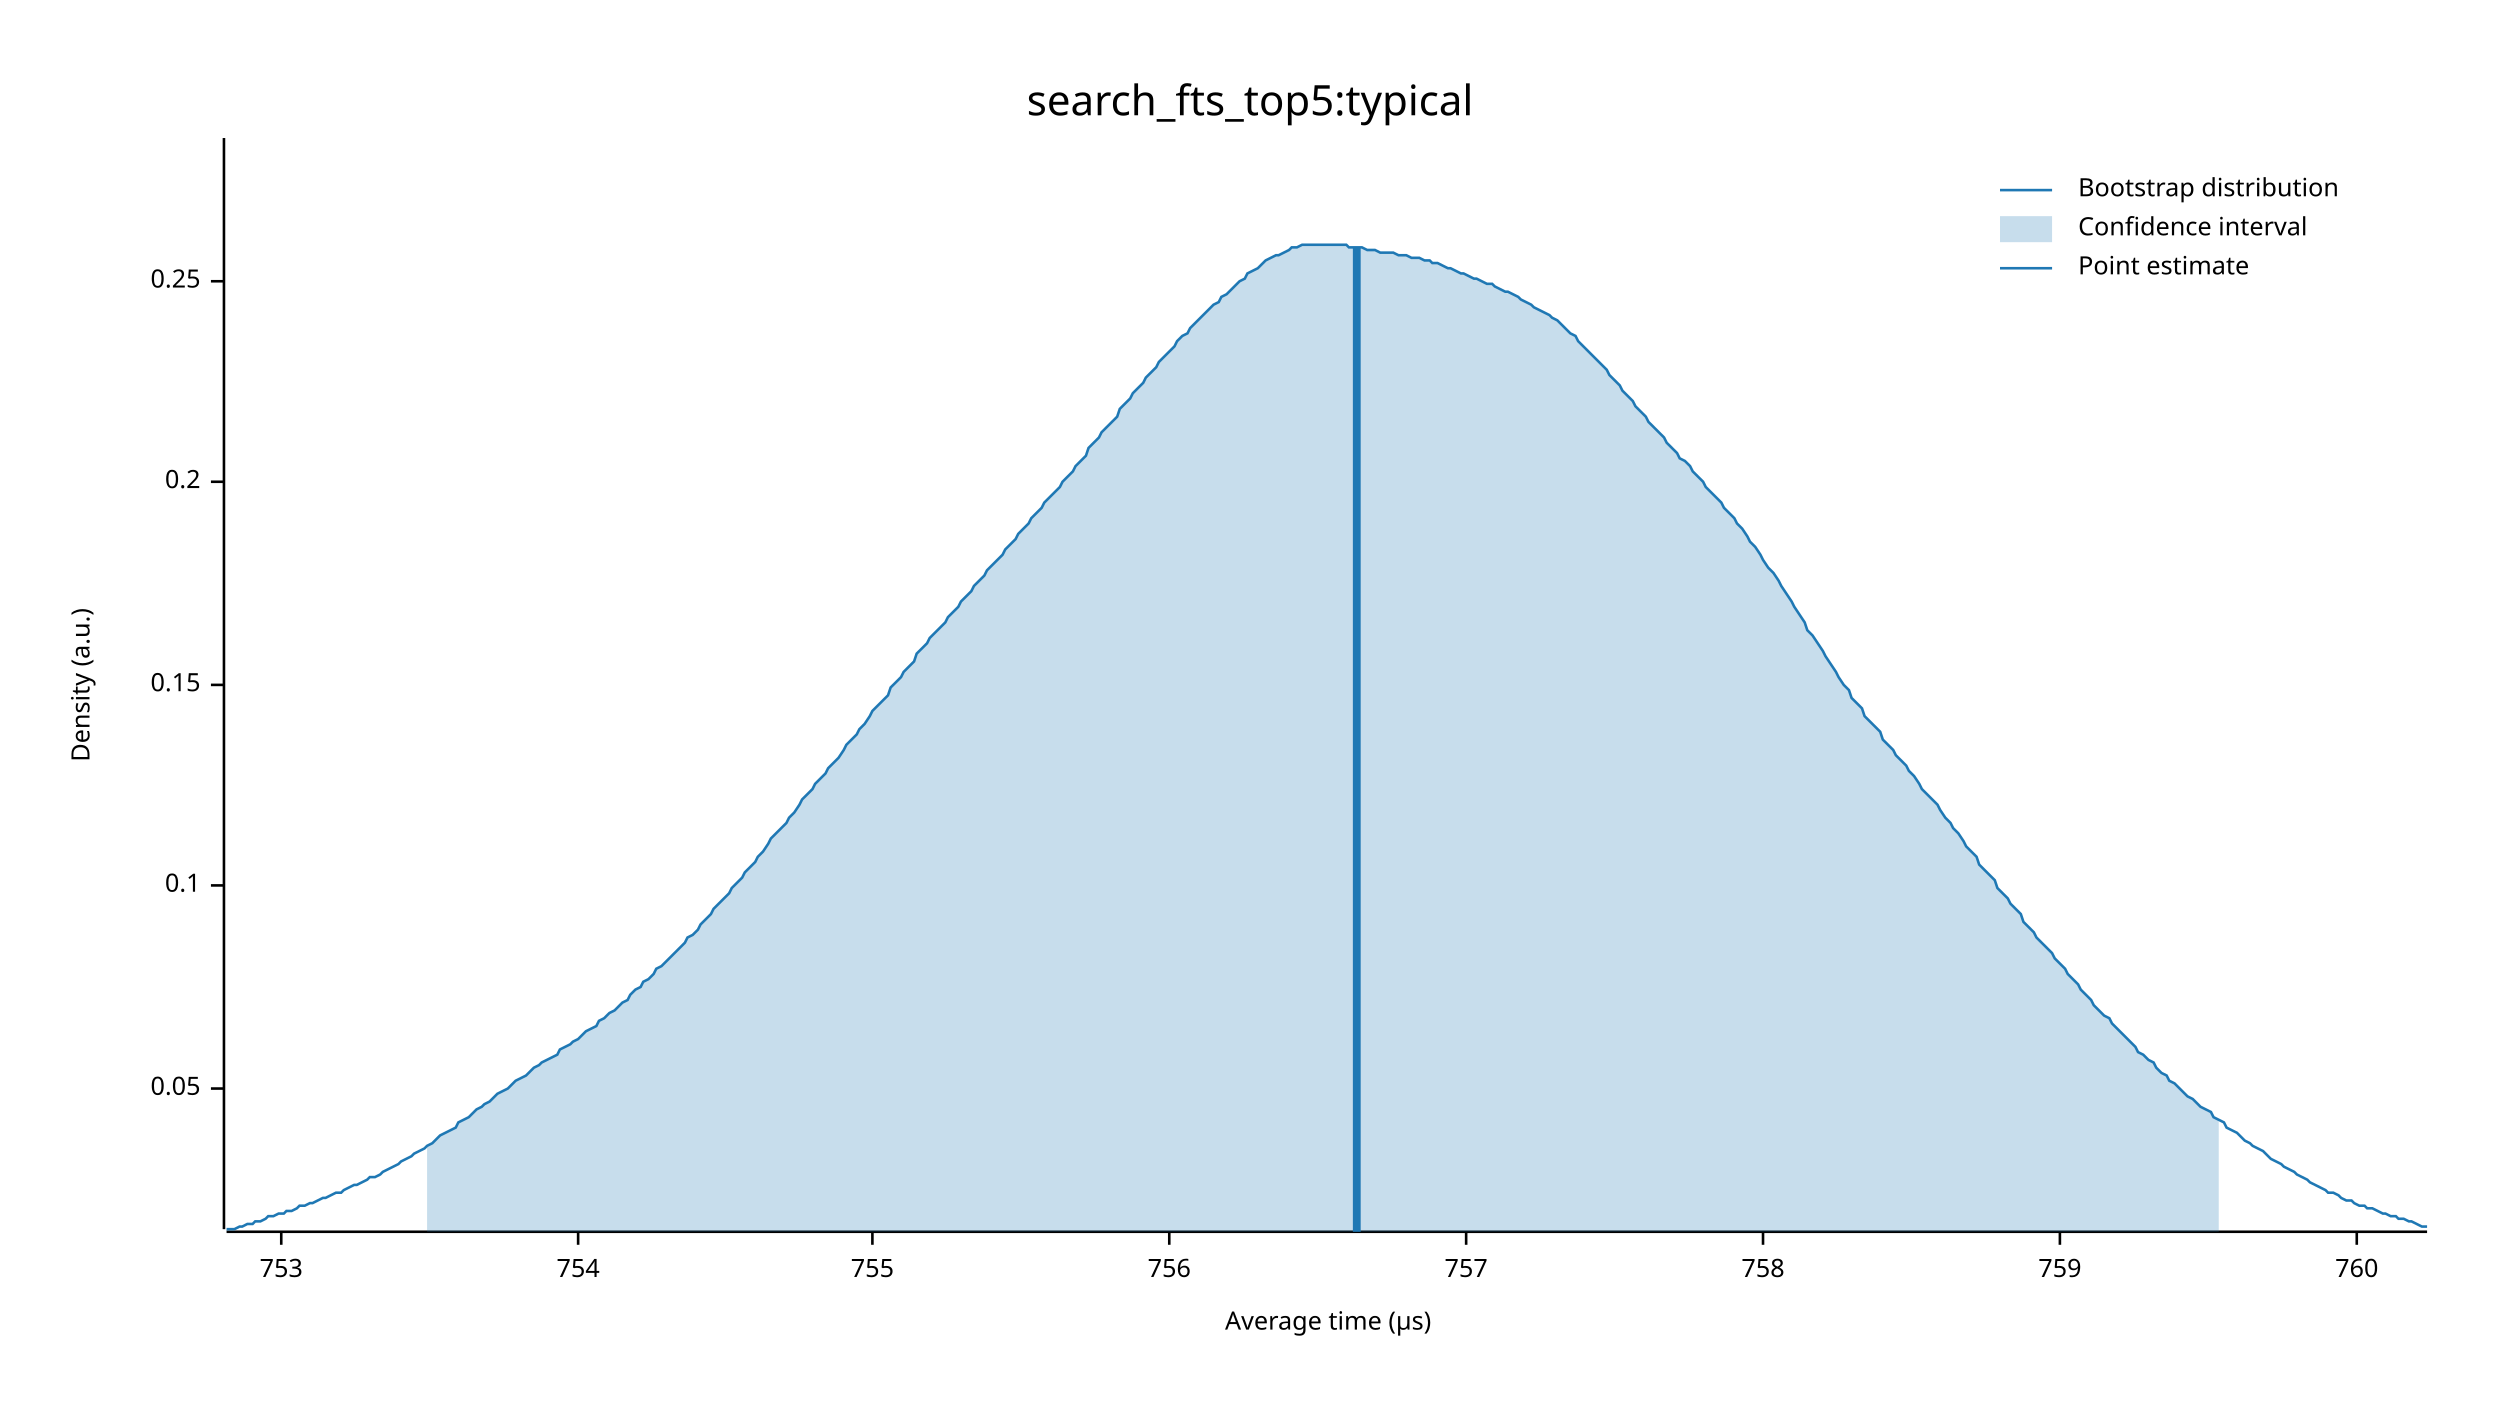
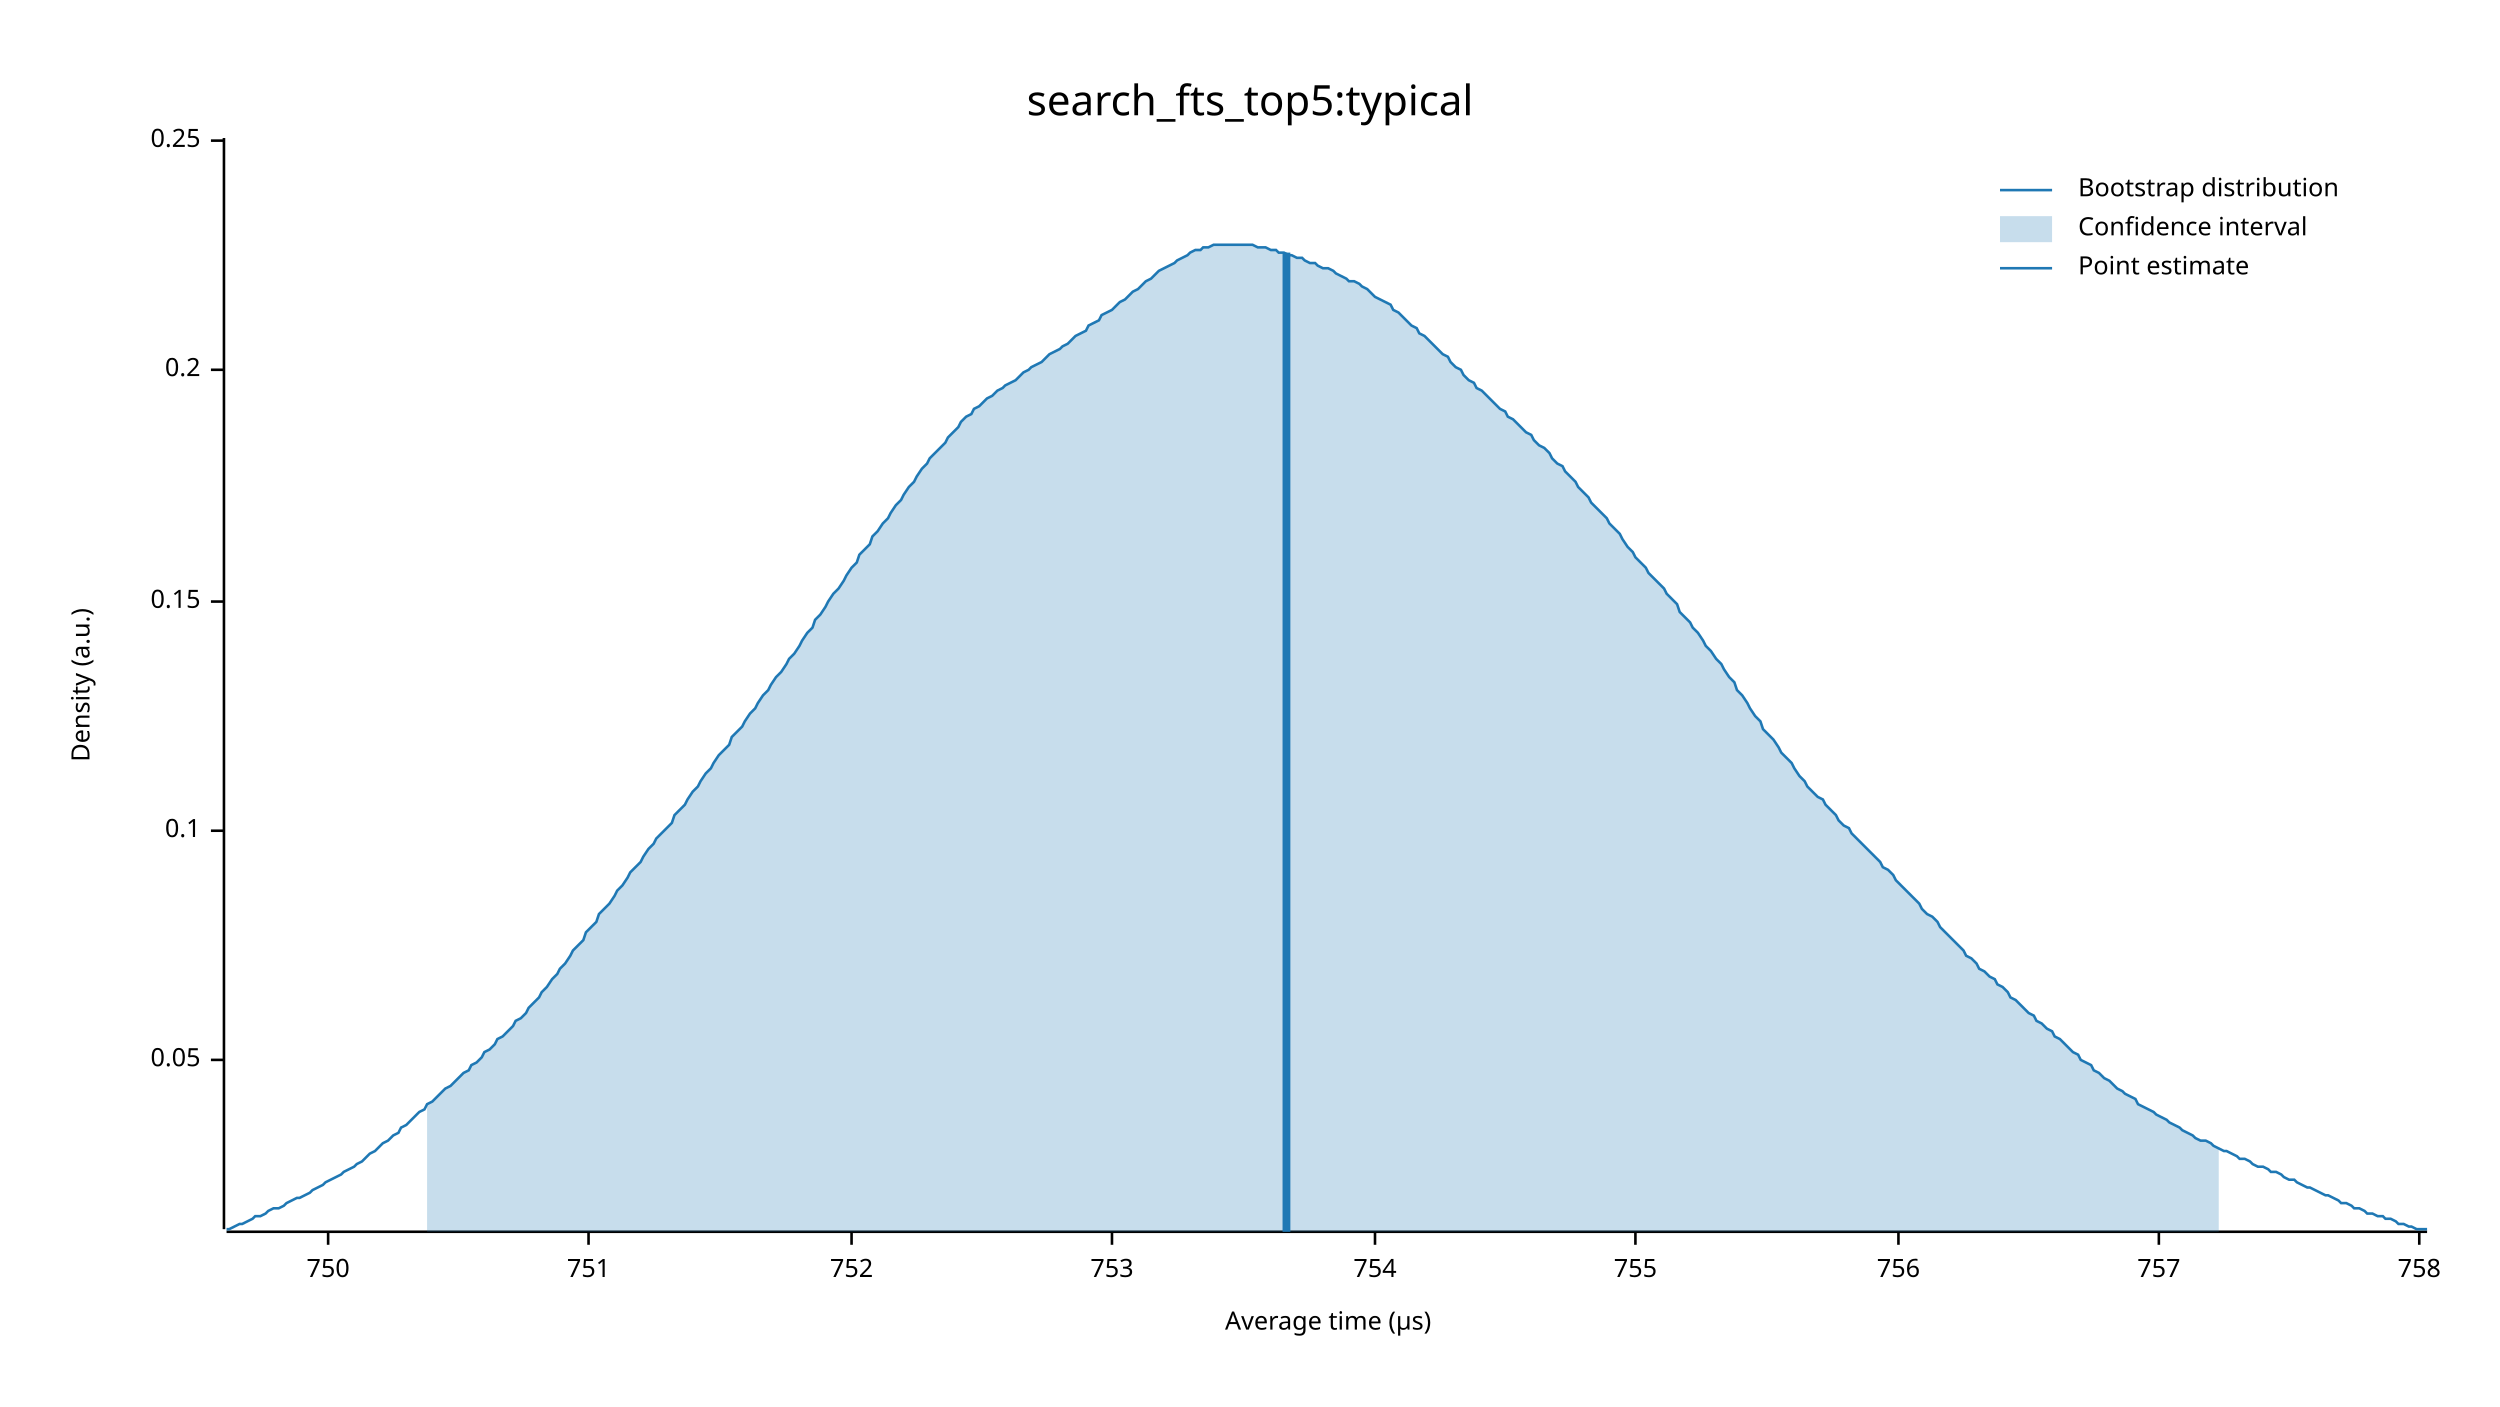
<svg xmlns="http://www.w3.org/2000/svg" width="960" height="540" viewBox="0 0 960 540">
  <text x="480" y="32" dy="0.76em" text-anchor="middle" font-family="sans-serif" font-size="16.129" opacity="1" fill="#000000">
search_fts_top5:typical
</text>
  <text x="27" y="263" dy="0.76em" text-anchor="middle" font-family="sans-serif" font-size="9.677" opacity="1" fill="#000000" transform="rotate(270, 27, 263)">
Density (a.u.)
</text>
  <text x="510" y="513" dy="-0.5ex" text-anchor="middle" font-family="sans-serif" font-size="9.677" opacity="1" fill="#000000">
Average time (µs)
</text>
  <polyline fill="none" opacity="1" stroke="#000000" stroke-width="1" points="86,53 86,472 " />
-   <text x="77" y="418" dy="0.5ex" text-anchor="end" font-family="sans-serif" font-size="9.677" opacity="1" fill="#000000">
+   <text x="77" y="407" dy="0.5ex" text-anchor="end" font-family="sans-serif" font-size="9.677" opacity="1" fill="#000000">
0.05
</text>
-   <polyline fill="none" opacity="1" stroke="#000000" stroke-width="1" points="81,418 86,418 " />
-   <text x="77" y="340" dy="0.5ex" text-anchor="end" font-family="sans-serif" font-size="9.677" opacity="1" fill="#000000">
+   <polyline fill="none" opacity="1" stroke="#000000" stroke-width="1" points="81,407 86,407 " />
+   <text x="77" y="319" dy="0.5ex" text-anchor="end" font-family="sans-serif" font-size="9.677" opacity="1" fill="#000000">
0.1
</text>
-   <polyline fill="none" opacity="1" stroke="#000000" stroke-width="1" points="81,340 86,340 " />
-   <text x="77" y="263" dy="0.5ex" text-anchor="end" font-family="sans-serif" font-size="9.677" opacity="1" fill="#000000">
+   <polyline fill="none" opacity="1" stroke="#000000" stroke-width="1" points="81,319 86,319 " />
+   <text x="77" y="231" dy="0.5ex" text-anchor="end" font-family="sans-serif" font-size="9.677" opacity="1" fill="#000000">
0.15
</text>
-   <polyline fill="none" opacity="1" stroke="#000000" stroke-width="1" points="81,263 86,263 " />
-   <text x="77" y="185" dy="0.5ex" text-anchor="end" font-family="sans-serif" font-size="9.677" opacity="1" fill="#000000">
+   <polyline fill="none" opacity="1" stroke="#000000" stroke-width="1" points="81,231 86,231 " />
+   <text x="77" y="142" dy="0.5ex" text-anchor="end" font-family="sans-serif" font-size="9.677" opacity="1" fill="#000000">
0.2
</text>
-   <polyline fill="none" opacity="1" stroke="#000000" stroke-width="1" points="81,185 86,185 " />
-   <text x="77" y="108" dy="0.5ex" text-anchor="end" font-family="sans-serif" font-size="9.677" opacity="1" fill="#000000">
+   <polyline fill="none" opacity="1" stroke="#000000" stroke-width="1" points="81,142 86,142 " />
+   <text x="77" y="54" dy="0.5ex" text-anchor="end" font-family="sans-serif" font-size="9.677" opacity="1" fill="#000000">
0.25
</text>
-   <polyline fill="none" opacity="1" stroke="#000000" stroke-width="1" points="81,108 86,108 " />
+   <polyline fill="none" opacity="1" stroke="#000000" stroke-width="1" points="81,54 86,54 " />
  <polyline fill="none" opacity="1" stroke="#000000" stroke-width="1" points="87,473 932,473 " />
-   <text x="108" y="483" dy="0.76em" text-anchor="middle" font-family="sans-serif" font-size="9.677" opacity="1" fill="#000000">
+   <text x="126" y="483" dy="0.76em" text-anchor="middle" font-family="sans-serif" font-size="9.677" opacity="1" fill="#000000">
+ 750
+ </text>
+   <polyline fill="none" opacity="1" stroke="#000000" stroke-width="1" points="126,473 126,478 " />
+   <text x="226" y="483" dy="0.76em" text-anchor="middle" font-family="sans-serif" font-size="9.677" opacity="1" fill="#000000">
+ 751
+ </text>
+   <polyline fill="none" opacity="1" stroke="#000000" stroke-width="1" points="226,473 226,478 " />
+   <text x="327" y="483" dy="0.76em" text-anchor="middle" font-family="sans-serif" font-size="9.677" opacity="1" fill="#000000">
+ 752
+ </text>
+   <polyline fill="none" opacity="1" stroke="#000000" stroke-width="1" points="327,473 327,478 " />
+   <text x="427" y="483" dy="0.76em" text-anchor="middle" font-family="sans-serif" font-size="9.677" opacity="1" fill="#000000">
753
</text>
-   <polyline fill="none" opacity="1" stroke="#000000" stroke-width="1" points="108,473 108,478 " />
-   <text x="222" y="483" dy="0.76em" text-anchor="middle" font-family="sans-serif" font-size="9.677" opacity="1" fill="#000000">
+   <polyline fill="none" opacity="1" stroke="#000000" stroke-width="1" points="427,473 427,478 " />
+   <text x="528" y="483" dy="0.76em" text-anchor="middle" font-family="sans-serif" font-size="9.677" opacity="1" fill="#000000">
754
</text>
-   <polyline fill="none" opacity="1" stroke="#000000" stroke-width="1" points="222,473 222,478 " />
-   <text x="335" y="483" dy="0.76em" text-anchor="middle" font-family="sans-serif" font-size="9.677" opacity="1" fill="#000000">
+   <polyline fill="none" opacity="1" stroke="#000000" stroke-width="1" points="528,473 528,478 " />
+   <text x="628" y="483" dy="0.76em" text-anchor="middle" font-family="sans-serif" font-size="9.677" opacity="1" fill="#000000">
755
</text>
-   <polyline fill="none" opacity="1" stroke="#000000" stroke-width="1" points="335,473 335,478 " />
-   <text x="449" y="483" dy="0.76em" text-anchor="middle" font-family="sans-serif" font-size="9.677" opacity="1" fill="#000000">
+   <polyline fill="none" opacity="1" stroke="#000000" stroke-width="1" points="628,473 628,478 " />
+   <text x="729" y="483" dy="0.76em" text-anchor="middle" font-family="sans-serif" font-size="9.677" opacity="1" fill="#000000">
756
</text>
-   <polyline fill="none" opacity="1" stroke="#000000" stroke-width="1" points="449,473 449,478 " />
-   <text x="563" y="483" dy="0.76em" text-anchor="middle" font-family="sans-serif" font-size="9.677" opacity="1" fill="#000000">
+   <polyline fill="none" opacity="1" stroke="#000000" stroke-width="1" points="729,473 729,478 " />
+   <text x="829" y="483" dy="0.76em" text-anchor="middle" font-family="sans-serif" font-size="9.677" opacity="1" fill="#000000">
757
</text>
-   <polyline fill="none" opacity="1" stroke="#000000" stroke-width="1" points="563,473 563,478 " />
-   <text x="677" y="483" dy="0.76em" text-anchor="middle" font-family="sans-serif" font-size="9.677" opacity="1" fill="#000000">
+   <polyline fill="none" opacity="1" stroke="#000000" stroke-width="1" points="829,473 829,478 " />
+   <text x="929" y="483" dy="0.76em" text-anchor="middle" font-family="sans-serif" font-size="9.677" opacity="1" fill="#000000">
758
</text>
-   <polyline fill="none" opacity="1" stroke="#000000" stroke-width="1" points="677,473 677,478 " />
-   <text x="791" y="483" dy="0.76em" text-anchor="middle" font-family="sans-serif" font-size="9.677" opacity="1" fill="#000000">
- 759
- </text>
-   <polyline fill="none" opacity="1" stroke="#000000" stroke-width="1" points="791,473 791,478 " />
-   <text x="905" y="483" dy="0.76em" text-anchor="middle" font-family="sans-serif" font-size="9.677" opacity="1" fill="#000000">
- 760
- </text>
-   <polyline fill="none" opacity="1" stroke="#000000" stroke-width="1" points="905,473 905,478 " />
-   <polyline fill="none" opacity="1" stroke="#1F78B4" stroke-width="1" points="87,472 88,472 90,472 92,471 93,471 95,470 97,470 98,469 100,469 102,468 103,467 105,467 107,466 109,466 110,465 112,465 114,464 115,463 117,463 119,462 120,462 122,461 124,460 125,460 127,459 129,458 131,458 132,457 134,456 136,455 137,455 139,454 141,453 142,452 144,452 146,451 147,450 149,449 151,448 153,447 154,446 156,445 158,444 159,443 161,442 163,441 164,440 166,439 168,437 169,436 171,435 173,434 175,433 176,431 178,430 180,429 181,428 183,426 185,425 186,424 188,423 190,421 191,420 193,419 195,418 197,416 198,415 200,414 202,413 203,412 205,410 207,409 208,408 210,407 212,406 214,405 215,403 217,402 219,401 220,400 222,399 224,397 225,396 227,395 229,394 230,392 232,391 234,389 236,388 237,387 239,385 241,384 242,382 244,380 246,379 247,377 249,376 251,374 252,372 254,371 256,369 258,367 259,366 261,364 263,362 264,360 266,359 268,357 269,355 271,353 273,351 274,349 276,347 278,345 280,343 281,341 283,339 285,337 286,335 288,333 290,331 291,329 293,327 295,324 296,322 298,320 300,318 302,316 303,314 305,312 307,309 308,307 310,305 312,303 313,301 315,299 317,297 318,295 320,293 322,291 324,288 325,286 327,284 329,282 330,280 332,278 334,275 335,273 337,271 339,269 341,267 342,264 344,262 346,260 347,258 349,256 351,254 352,251 354,249 356,247 357,245 359,243 361,241 363,239 364,237 366,235 368,233 369,231 371,229 373,227 374,225 376,223 378,221 379,219 381,217 383,215 385,213 386,211 388,209 390,207 391,205 393,203 395,201 396,199 398,197 400,195 401,193 403,191 405,189 407,187 408,185 410,183 412,181 413,179 415,177 417,175 418,172 420,170 422,168 423,166 425,164 427,162 429,160 430,157 432,155 434,153 435,151 437,149 439,147 440,145 442,143 444,141 445,139 447,137 449,135 451,133 452,131 454,129 456,128 457,126 459,124 461,122 462,121 464,119 466,117 468,116 469,114 471,113 473,111 474,110 476,108 478,107 479,105 481,104 483,103 484,102 486,100 488,99 490,98 491,98 493,97 495,96 496,95 498,95 500,94 501,94 503,94 505,94 506,94 508,94 510,94 512,94 513,94 515,94 517,94 518,95 520,95 522,95 523,95 525,96 527,96 528,96 530,97 532,97 534,97 535,97 537,98 539,98 540,98 542,99 544,99 545,99 547,100 549,100 550,101 552,101 554,102 556,103 557,103 559,104 561,105 562,105 564,106 566,107 567,107 569,108 571,109 573,109 574,110 576,111 578,112 579,112 581,113 583,114 584,115 586,116 588,117 589,118 591,119 593,120 595,121 596,122 598,123 600,125 601,126 603,128 605,129 606,131 608,133 610,135 611,136 613,138 615,140 617,142 618,144 620,146 622,148 623,150 625,152 627,154 628,156 630,158 632,160 633,162 635,164 637,166 639,168 640,170 642,172 644,174 645,176 647,177 649,179 650,181 652,183 654,185 655,187 657,189 659,191 661,193 662,195 664,197 666,199 667,201 669,203 671,206 672,208 674,210 676,213 677,215 679,218 681,220 683,223 684,225 686,228 688,231 689,233 691,236 693,239 694,242 696,244 698,247 700,250 701,252 703,255 705,258 706,260 708,263 710,265 711,268 713,270 715,272 716,275 718,277 720,279 722,281 723,284 725,286 727,288 728,290 730,292 732,294 733,296 735,298 737,301 738,303 740,305 742,307 744,309 745,311 747,314 749,316 750,318 752,320 754,323 755,325 757,327 759,329 760,332 762,334 764,336 766,338 767,341 769,343 771,345 772,347 774,349 776,351 777,354 779,356 781,358 782,360 784,362 786,364 788,366 789,368 791,370 793,372 794,374 796,376 798,378 799,380 801,382 803,384 804,386 806,388 808,390 810,391 811,393 813,395 815,397 816,398 818,400 820,402 821,404 823,405 825,407 827,408 828,410 830,412 832,413 833,415 835,416 837,418 838,419 840,421 842,422 843,423 845,425 847,426 849,427 850,429 852,430 854,431 855,433 857,434 859,435 860,436 862,438 864,439 865,440 867,441 869,442 871,444 872,445 874,446 876,447 877,448 879,449 881,450 882,451 884,452 886,453 887,454 889,455 891,456 893,457 894,458 896,458 898,459 899,460 901,461 903,461 904,462 906,463 908,463 909,464 911,464 913,465 915,466 916,466 918,467 920,467 921,468 923,468 925,469 926,469 928,470 930,471 932,471 " />
-   <polygon opacity="0.25" fill="#1F78B4" points="164,440 166,439 168,437 169,436 171,435 173,434 175,433 176,431 178,430 180,429 181,428 183,426 185,425 186,424 188,423 190,421 191,420 193,419 195,418 197,416 198,415 200,414 202,413 203,412 205,410 207,409 208,408 210,407 212,406 214,405 215,403 217,402 219,401 220,400 222,399 224,397 225,396 227,395 229,394 230,392 232,391 234,389 236,388 237,387 239,385 241,384 242,382 244,380 246,379 247,377 249,376 251,374 252,372 254,371 256,369 258,367 259,366 261,364 263,362 264,360 266,359 268,357 269,355 271,353 273,351 274,349 276,347 278,345 280,343 281,341 283,339 285,337 286,335 288,333 290,331 291,329 293,327 295,324 296,322 298,320 300,318 302,316 303,314 305,312 307,309 308,307 310,305 312,303 313,301 315,299 317,297 318,295 320,293 322,291 324,288 325,286 327,284 329,282 330,280 332,278 334,275 335,273 337,271 339,269 341,267 342,264 344,262 346,260 347,258 349,256 351,254 352,251 354,249 356,247 357,245 359,243 361,241 363,239 364,237 366,235 368,233 369,231 371,229 373,227 374,225 376,223 378,221 379,219 381,217 383,215 385,213 386,211 388,209 390,207 391,205 393,203 395,201 396,199 398,197 400,195 401,193 403,191 405,189 407,187 408,185 410,183 412,181 413,179 415,177 417,175 418,172 420,170 422,168 423,166 425,164 427,162 429,160 430,157 432,155 434,153 435,151 437,149 439,147 440,145 442,143 444,141 445,139 447,137 449,135 451,133 452,131 454,129 456,128 457,126 459,124 461,122 462,121 464,119 466,117 468,116 469,114 471,113 473,111 474,110 476,108 478,107 479,105 481,104 483,103 484,102 486,100 488,99 490,98 491,98 493,97 495,96 496,95 498,95 500,94 501,94 503,94 505,94 506,94 508,94 510,94 512,94 513,94 515,94 517,94 518,95 520,95 522,95 523,95 525,96 527,96 528,96 530,97 532,97 534,97 535,97 537,98 539,98 540,98 542,99 544,99 545,99 547,100 549,100 550,101 552,101 554,102 556,103 557,103 559,104 561,105 562,105 564,106 566,107 567,107 569,108 571,109 573,109 574,110 576,111 578,112 579,112 581,113 583,114 584,115 586,116 588,117 589,118 591,119 593,120 595,121 596,122 598,123 600,125 601,126 603,128 605,129 606,131 608,133 610,135 611,136 613,138 615,140 617,142 618,144 620,146 622,148 623,150 625,152 627,154 628,156 630,158 632,160 633,162 635,164 637,166 639,168 640,170 642,172 644,174 645,176 647,177 649,179 650,181 652,183 654,185 655,187 657,189 659,191 661,193 662,195 664,197 666,199 667,201 669,203 671,206 672,208 674,210 676,213 677,215 679,218 681,220 683,223 684,225 686,228 688,231 689,233 691,236 693,239 694,242 696,244 698,247 700,250 701,252 703,255 705,258 706,260 708,263 710,265 711,268 713,270 715,272 716,275 718,277 720,279 722,281 723,284 725,286 727,288 728,290 730,292 732,294 733,296 735,298 737,301 738,303 740,305 742,307 744,309 745,311 747,314 749,316 750,318 752,320 754,323 755,325 757,327 759,329 760,332 762,334 764,336 766,338 767,341 769,343 771,345 772,347 774,349 776,351 777,354 779,356 781,358 782,360 784,362 786,364 788,366 789,368 791,370 793,372 794,374 796,376 798,378 799,380 801,382 803,384 804,386 806,388 808,390 810,391 811,393 813,395 815,397 816,398 818,400 820,402 821,404 823,405 825,407 827,408 828,410 830,412 832,413 833,415 835,416 837,418 838,419 840,421 842,422 843,423 845,425 847,426 849,427 850,429 852,430 852,473 164,473 " />
-   <polyline fill="none" opacity="1" stroke="#1F78B4" stroke-width="3" points="521,473 521,95 " />
+   <polyline fill="none" opacity="1" stroke="#000000" stroke-width="1" points="929,473 929,478 " />
+   <polyline fill="none" opacity="1" stroke="#1F78B4" stroke-width="1" points="87,472 88,472 90,471 92,470 93,470 95,469 97,468 98,467 100,467 102,466 103,465 105,464 107,464 109,463 110,462 112,461 114,460 115,460 117,459 119,458 120,457 122,456 124,455 125,454 127,453 129,452 131,451 132,450 134,449 136,448 137,447 139,446 141,444 142,443 144,442 146,440 147,439 149,438 151,436 153,435 154,433 156,432 158,430 159,429 161,427 163,426 164,424 166,423 168,421 169,420 171,418 173,417 175,415 176,414 178,412 180,411 181,409 183,408 185,406 186,404 188,403 190,401 191,399 193,398 195,396 197,394 198,392 200,391 202,389 203,387 205,385 207,383 208,381 210,379 212,376 214,374 215,372 217,370 219,367 220,365 222,363 224,361 225,358 227,356 229,354 230,351 232,349 234,347 236,344 237,342 239,340 241,337 242,335 244,333 246,331 247,329 249,326 251,324 252,322 254,320 256,318 258,316 259,313 261,311 263,309 264,307 266,304 268,302 269,300 271,297 273,295 274,293 276,290 278,288 280,286 281,283 283,281 285,279 286,277 288,274 290,272 291,270 293,267 295,265 296,263 298,260 300,258 302,255 303,253 305,251 307,248 308,246 310,243 312,241 313,238 315,236 317,233 318,231 320,228 322,226 324,223 325,221 327,218 329,216 330,213 332,211 334,209 335,206 337,204 339,201 341,199 342,197 344,194 346,192 347,190 349,187 351,185 352,183 354,180 356,178 357,176 359,174 361,172 363,170 364,168 366,166 368,164 369,162 371,160 373,159 374,157 376,156 378,154 379,153 381,152 383,150 385,149 386,148 388,147 390,146 391,145 393,143 395,142 396,141 398,140 400,139 401,138 403,136 405,135 407,134 408,133 410,132 412,130 413,129 415,128 417,127 418,125 420,124 422,123 423,121 425,120 427,119 429,117 430,116 432,115 434,113 435,112 437,111 439,109 440,108 442,107 444,105 445,104 447,103 449,102 451,101 452,100 454,99 456,98 457,97 459,96 461,96 462,95 464,95 466,94 468,94 469,94 471,94 473,94 474,94 476,94 478,94 479,94 481,94 483,95 484,95 486,95 488,96 490,96 491,97 493,97 495,98 496,98 498,99 500,99 501,100 503,101 505,101 506,102 508,103 510,103 512,104 513,105 515,106 517,107 518,108 520,108 522,109 523,110 525,111 527,113 528,114 530,115 532,116 534,117 535,119 537,120 539,122 540,123 542,125 544,126 545,128 547,129 549,131 550,132 552,134 554,136 556,137 557,139 559,141 561,142 562,144 564,146 566,147 567,149 569,150 571,152 573,154 574,155 576,157 578,158 579,160 581,161 583,163 584,164 586,166 588,167 589,169 591,171 593,172 595,174 596,176 598,178 600,179 601,181 603,183 605,185 606,187 608,189 610,191 611,193 613,195 615,197 617,199 618,201 620,203 622,205 623,207 625,210 627,212 628,214 630,216 632,218 633,220 635,222 637,224 639,226 640,228 642,230 644,232 645,235 647,237 649,239 650,241 652,243 654,246 655,248 657,250 659,253 661,255 662,257 664,260 666,262 667,265 669,267 671,270 672,272 674,275 676,277 677,280 679,282 681,284 683,287 684,289 686,291 688,293 689,295 691,298 693,300 694,302 696,304 698,306 700,307 701,309 703,311 705,313 706,315 708,317 710,318 711,320 713,322 715,324 716,325 718,327 720,329 722,331 723,333 725,334 727,336 728,338 730,340 732,342 733,343 735,345 737,347 738,349 740,351 742,352 744,354 745,356 747,358 749,360 750,361 752,363 754,365 755,367 757,368 759,370 760,372 762,373 764,375 766,376 767,378 769,379 771,381 772,383 774,384 776,386 777,387 779,389 781,390 782,392 784,393 786,395 788,396 789,398 791,399 793,401 794,402 796,404 798,405 799,407 801,408 803,409 804,411 806,412 808,414 810,415 811,416 813,418 815,419 816,420 818,421 820,422 821,424 823,425 825,426 827,427 828,428 830,429 832,430 833,431 835,432 837,433 838,434 840,435 842,436 843,437 845,438 847,438 849,439 850,440 852,441 854,442 855,442 857,443 859,444 860,445 862,445 864,446 865,447 867,448 869,448 871,449 872,450 874,450 876,451 877,452 879,453 881,453 882,454 884,455 886,456 887,456 889,457 891,458 893,459 894,459 896,460 898,461 899,462 901,462 903,463 904,464 906,464 908,465 909,466 911,466 913,467 915,467 916,468 918,468 920,469 921,470 923,470 925,471 926,471 928,472 930,472 932,472 " />
+   <polygon opacity="0.25" fill="#1F78B4" points="164,424 166,423 168,421 169,420 171,418 173,417 175,415 176,414 178,412 180,411 181,409 183,408 185,406 186,404 188,403 190,401 191,399 193,398 195,396 197,394 198,392 200,391 202,389 203,387 205,385 207,383 208,381 210,379 212,376 214,374 215,372 217,370 219,367 220,365 222,363 224,361 225,358 227,356 229,354 230,351 232,349 234,347 236,344 237,342 239,340 241,337 242,335 244,333 246,331 247,329 249,326 251,324 252,322 254,320 256,318 258,316 259,313 261,311 263,309 264,307 266,304 268,302 269,300 271,297 273,295 274,293 276,290 278,288 280,286 281,283 283,281 285,279 286,277 288,274 290,272 291,270 293,267 295,265 296,263 298,260 300,258 302,255 303,253 305,251 307,248 308,246 310,243 312,241 313,238 315,236 317,233 318,231 320,228 322,226 324,223 325,221 327,218 329,216 330,213 332,211 334,209 335,206 337,204 339,201 341,199 342,197 344,194 346,192 347,190 349,187 351,185 352,183 354,180 356,178 357,176 359,174 361,172 363,170 364,168 366,166 368,164 369,162 371,160 373,159 374,157 376,156 378,154 379,153 381,152 383,150 385,149 386,148 388,147 390,146 391,145 393,143 395,142 396,141 398,140 400,139 401,138 403,136 405,135 407,134 408,133 410,132 412,130 413,129 415,128 417,127 418,125 420,124 422,123 423,121 425,120 427,119 429,117 430,116 432,115 434,113 435,112 437,111 439,109 440,108 442,107 444,105 445,104 447,103 449,102 451,101 452,100 454,99 456,98 457,97 459,96 461,96 462,95 464,95 466,94 468,94 469,94 471,94 473,94 474,94 476,94 478,94 479,94 481,94 483,95 484,95 486,95 488,96 490,96 491,97 493,97 495,98 496,98 498,99 500,99 501,100 503,101 505,101 506,102 508,103 510,103 512,104 513,105 515,106 517,107 518,108 520,108 522,109 523,110 525,111 527,113 528,114 530,115 532,116 534,117 535,119 537,120 539,122 540,123 542,125 544,126 545,128 547,129 549,131 550,132 552,134 554,136 556,137 557,139 559,141 561,142 562,144 564,146 566,147 567,149 569,150 571,152 573,154 574,155 576,157 578,158 579,160 581,161 583,163 584,164 586,166 588,167 589,169 591,171 593,172 595,174 596,176 598,178 600,179 601,181 603,183 605,185 606,187 608,189 610,191 611,193 613,195 615,197 617,199 618,201 620,203 622,205 623,207 625,210 627,212 628,214 630,216 632,218 633,220 635,222 637,224 639,226 640,228 642,230 644,232 645,235 647,237 649,239 650,241 652,243 654,246 655,248 657,250 659,253 661,255 662,257 664,260 666,262 667,265 669,267 671,270 672,272 674,275 676,277 677,280 679,282 681,284 683,287 684,289 686,291 688,293 689,295 691,298 693,300 694,302 696,304 698,306 700,307 701,309 703,311 705,313 706,315 708,317 710,318 711,320 713,322 715,324 716,325 718,327 720,329 722,331 723,333 725,334 727,336 728,338 730,340 732,342 733,343 735,345 737,347 738,349 740,351 742,352 744,354 745,356 747,358 749,360 750,361 752,363 754,365 755,367 757,368 759,370 760,372 762,373 764,375 766,376 767,378 769,379 771,381 772,383 774,384 776,386 777,387 779,389 781,390 782,392 784,393 786,395 788,396 789,398 791,399 793,401 794,402 796,404 798,405 799,407 801,408 803,409 804,411 806,412 808,414 810,415 811,416 813,418 815,419 816,420 818,421 820,422 821,424 823,425 825,426 827,427 828,428 830,429 832,430 833,431 835,432 837,433 838,434 840,435 842,436 843,437 845,438 847,438 849,439 850,440 852,441 852,473 164,473 " />
+   <polyline fill="none" opacity="1" stroke="#1F78B4" stroke-width="3" points="494,473 494,97 " />
  <text x="798" y="68" dy="0.76em" text-anchor="start" font-family="sans-serif" font-size="9.677" opacity="1" fill="#000000">
Bootstrap distribution
</text>
  <text x="798" y="83" dy="0.76em" text-anchor="start" font-family="sans-serif" font-size="9.677" opacity="1" fill="#000000">
Confidence interval
</text>
  <text x="798" y="98" dy="0.76em" text-anchor="start" font-family="sans-serif" font-size="9.677" opacity="1" fill="#000000">
Point estimate
</text>
  <polyline fill="none" opacity="1" stroke="#1F78B4" stroke-width="1" points="768,73 788,73 " />
  <rect x="768" y="83" width="20" height="10" opacity="0.25" fill="#1F78B4" stroke="none" />
  <polyline fill="none" opacity="1" stroke="#1F78B4" stroke-width="1" points="768,103 788,103 " />
</svg>
